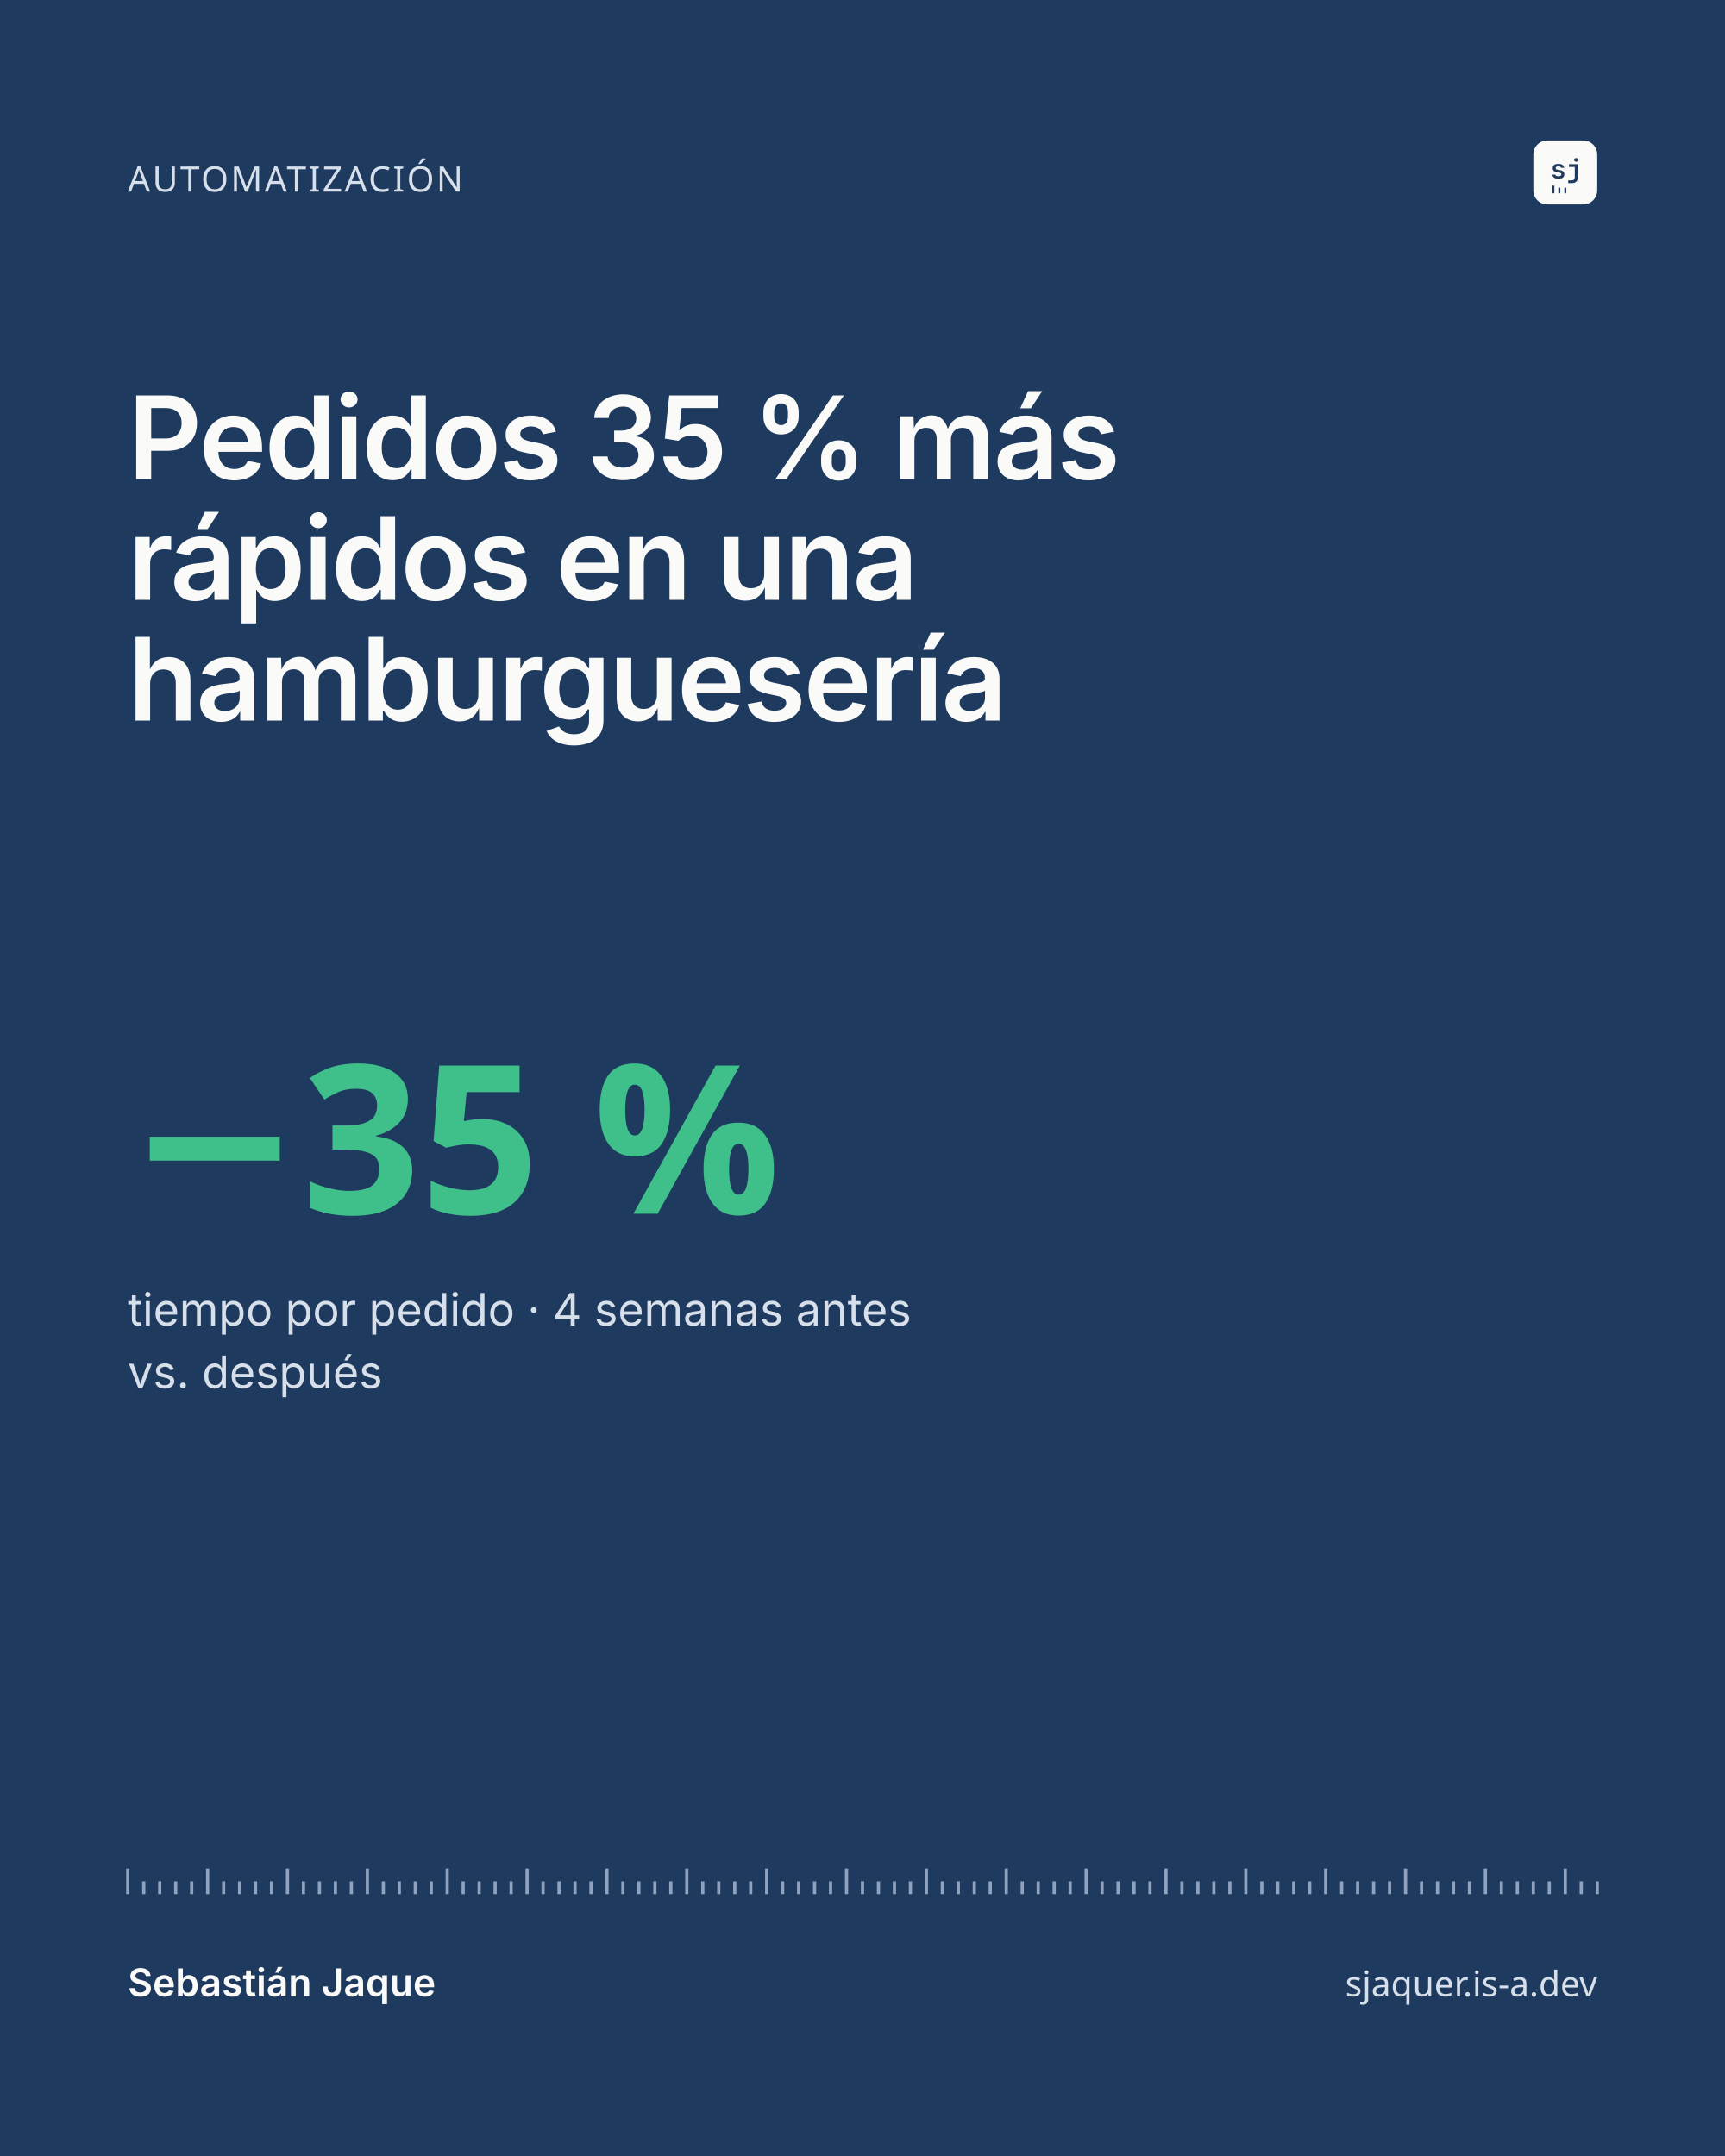
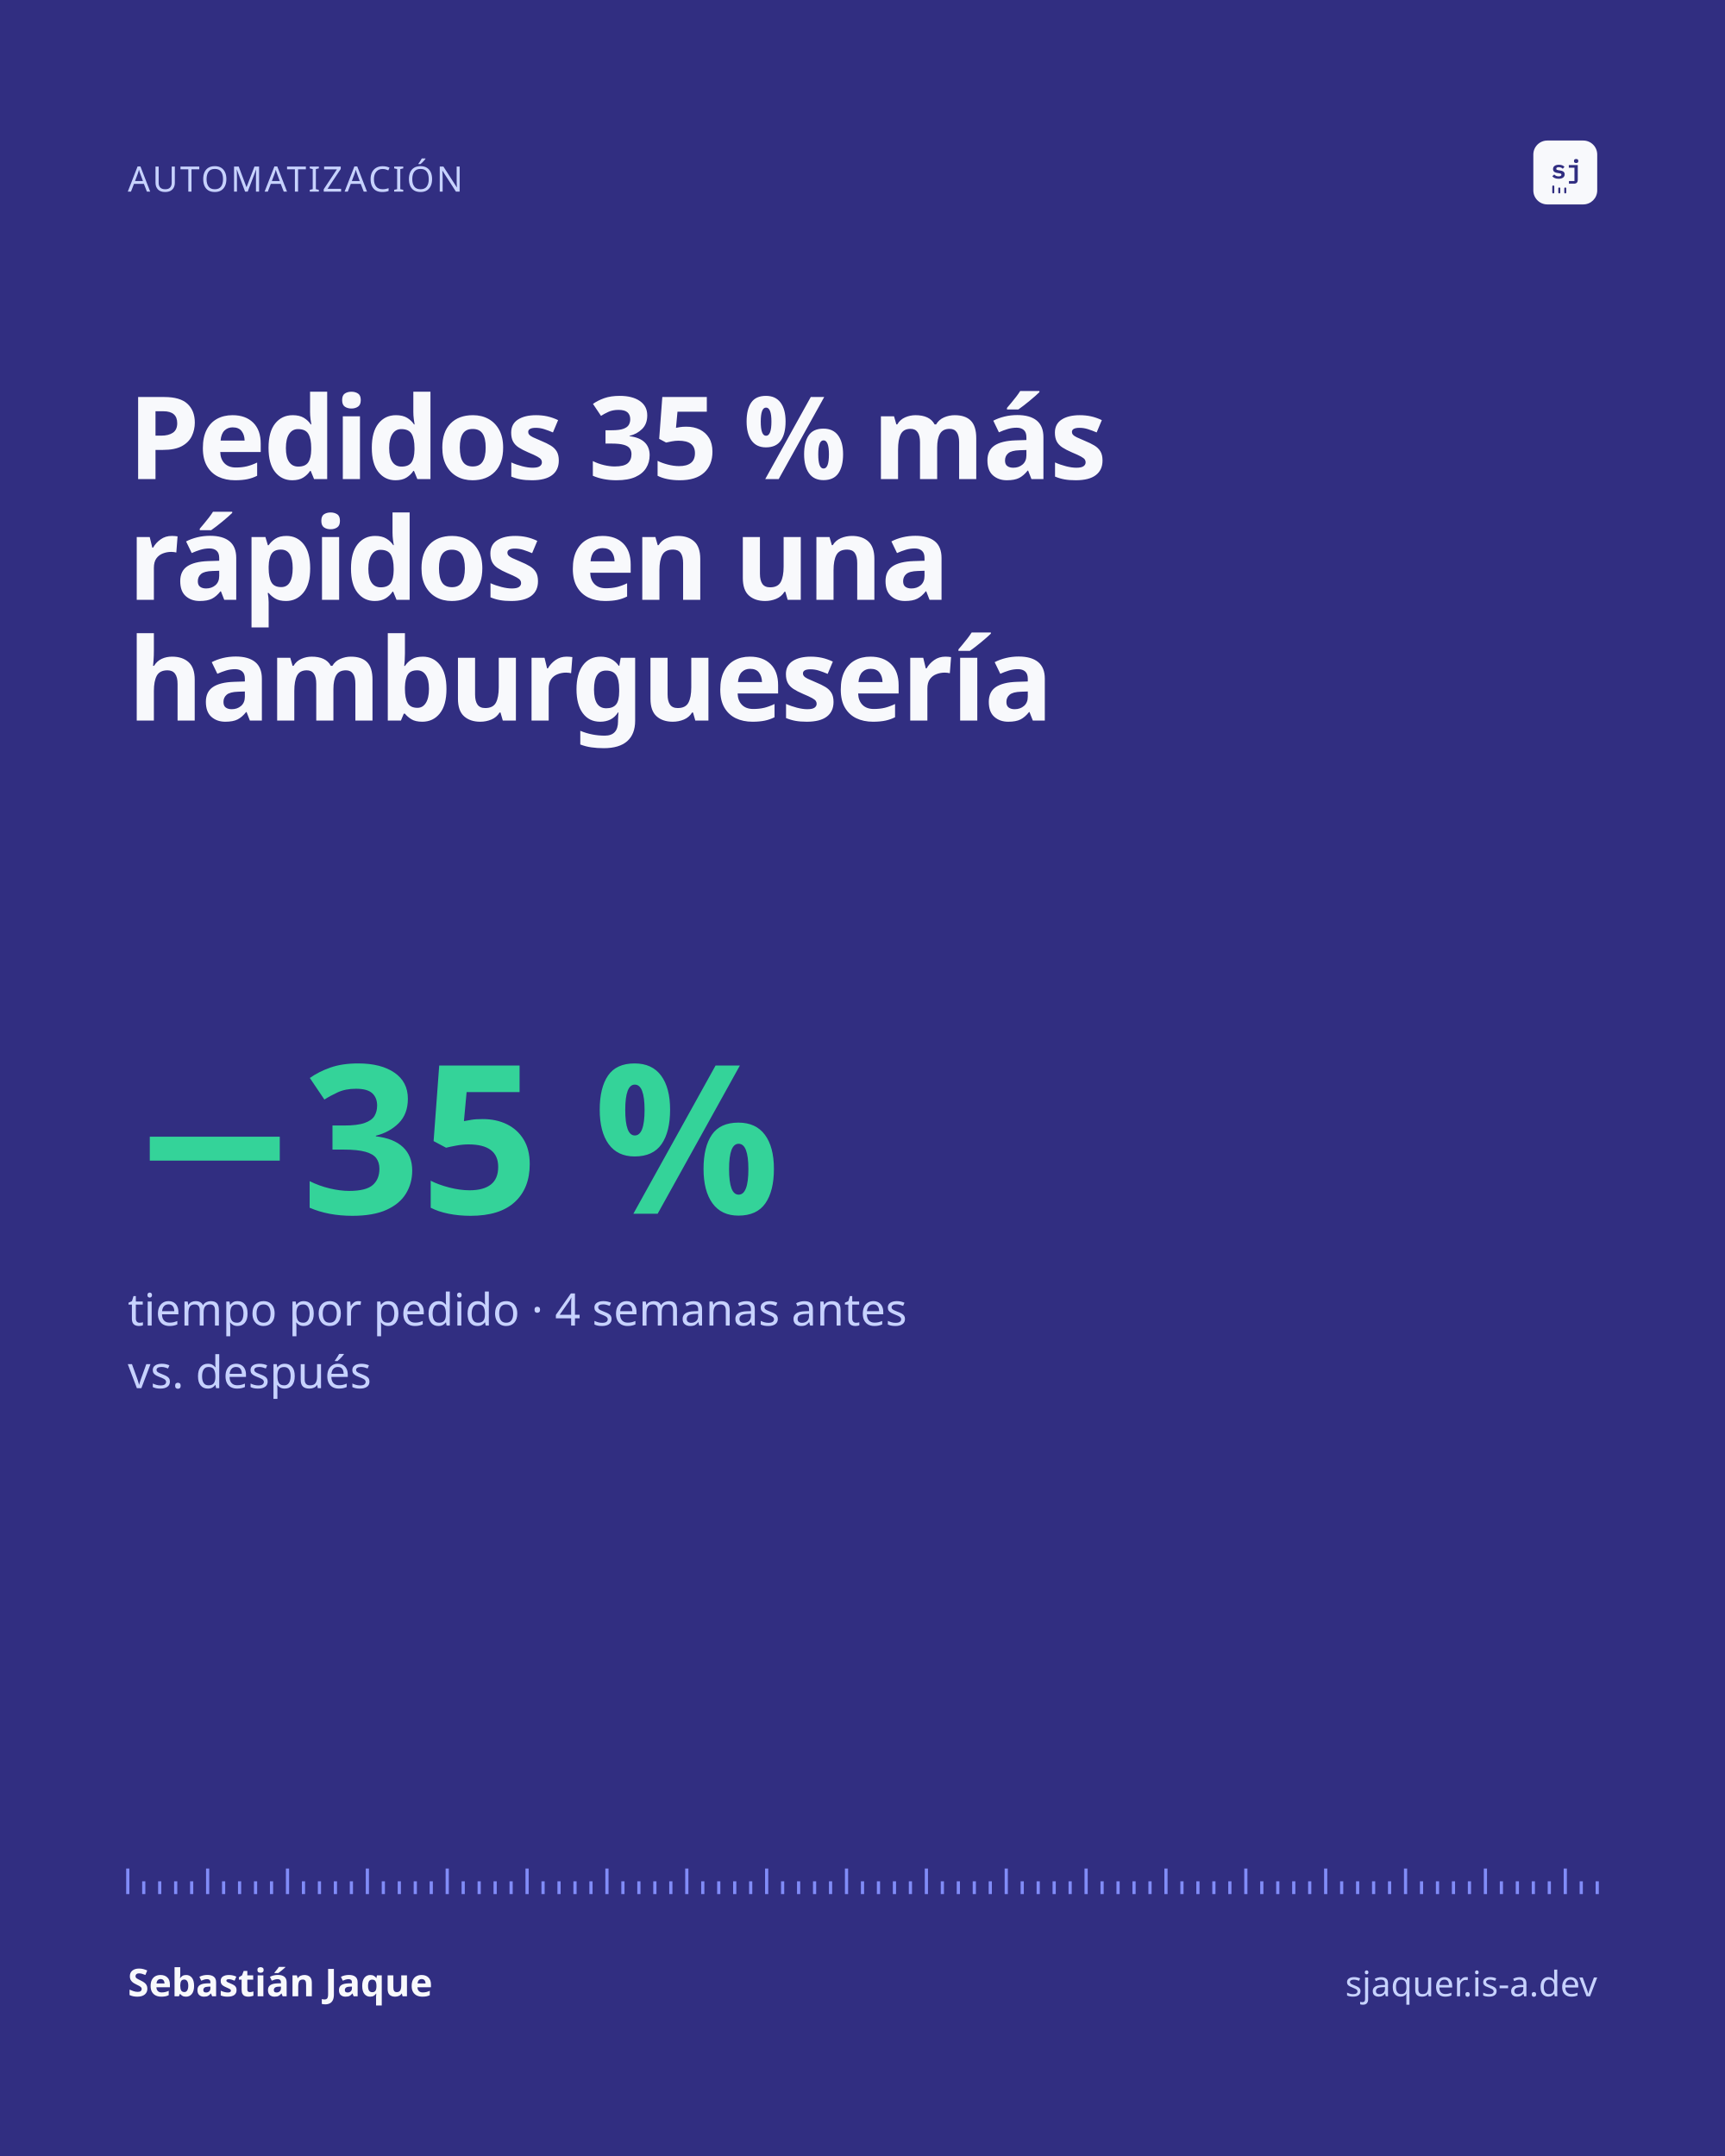
<svg xmlns="http://www.w3.org/2000/svg" width="1080" height="1350" viewBox="0 0 1080 1350">
  <g id="Post 4:5 · marino">
-     <rect id="Fondo" x="0" y="0" width="1080" height="1350" fill="#1F3A5F" />
+     <rect id="Fondo" x="0" y="0" width="1080" height="1350" fill="#312E81" />
    <g id="Header">
-       <text id="Pilar" font-family="JetBrains Mono" font-size="22" font-weight="500" fill="#D6DFEA" text-anchor="start" letter-spacing="1.32">
+       <text id="Pilar" font-family="IBM Plex Mono" font-size="22" font-weight="500" fill="#C7D2FE" text-anchor="start" letter-spacing="1.32">
        <tspan x="80" y="120">AUTOMATIZACIÓN</tspan>
      </text>
      <g id="Monograma" transform="translate(960 88) scale(0.625)">
-         <rect id="Fondo" width="64" height="64" rx="14" fill="#FAFAF8" />
-         <path id="sj" d="M25.58 38.23L24.46 38.23Q22.87 38.23 21.69 37.73Q20.51 37.22 19.82 36.32Q19.13 35.43 19.05 34.20L22.09 34.20Q22.17 34.91 22.81 35.32Q23.45 35.74 24.46 35.74L25.58 35.74Q26.83 35.74 27.45 35.24Q28.07 34.75 28.07 33.92Q28.07 33.14 27.52 32.68Q26.96 32.23 25.84 32.07L24.02 31.81Q21.65 31.45 20.55 30.50Q19.44 29.55 19.44 27.65Q19.44 25.65 20.75 24.56Q22.07 23.47 24.64 23.47L25.63 23.47Q27.94 23.47 29.32 24.51Q30.70 25.55 30.86 27.31L27.81 27.31Q27.74 26.72 27.16 26.34Q26.59 25.96 25.63 25.96L24.64 25.96Q23.47 25.96 22.94 26.39Q22.41 26.82 22.41 27.65Q22.41 28.41 22.87 28.78Q23.34 29.16 24.36 29.32L26.23 29.58Q28.70 29.94 29.87 30.94Q31.04 31.94 31.04 33.87Q31.04 35.95 29.67 37.09Q28.31 38.23 25.58 38.23M38.76 42.68L34.94 42.68L34.94 39.87L38.66 39.87Q40.01 39.87 40.76 39.13Q41.52 38.39 41.52 37.04L41.52 26.51L35.72 26.51L35.72 23.70L44.56 23.70L44.56 37.09Q44.56 39.66 43 41.17Q41.44 42.68 38.76 42.68M42.89 21.26Q41.93 21.26 41.39 20.77Q40.84 20.29 40.84 19.46Q40.84 18.60 41.39 18.11Q41.93 17.62 42.89 17.62Q43.86 17.62 44.40 18.11Q44.95 18.60 44.95 19.46Q44.95 20.29 44.40 20.77Q43.86 21.26 42.89 21.26" fill="#1F3A5F" />
-         <path id="Regla" d="M20.05 46V52M26.05 48V52M32.05 48V52" stroke="#1F3A5F" stroke-width="2" stroke-linecap="round" fill="none" />
+         <rect id="Fondo" width="64" height="64" rx="14" fill="#F8F9FC" />
+         <path id="sj" d="M25.33 38.31Q23.12 38.31 21.51 37.62Q19.90 36.93 18.99 35.76L20.94 34Q21.77 34.91 22.85 35.40Q23.93 35.89 25.36 35.89Q26.61 35.89 27.36 35.48Q28.11 35.06 28.11 34.20Q28.11 33.48 27.61 33.22Q27.10 32.96 26.27 32.83L24.11 32.49Q23.28 32.36 22.48 32.11Q21.69 31.86 21.08 31.42Q20.47 30.98 20.11 30.29Q19.74 29.60 19.74 28.61Q19.74 26.51 21.31 25.39Q22.89 24.27 25.64 24.27Q27.59 24.27 28.96 24.82Q30.32 25.36 31.21 26.35L29.47 28.28Q28.89 27.65 27.94 27.17Q27 26.69 25.54 26.69Q22.99 26.69 22.99 28.28Q22.99 29 23.51 29.28Q24.03 29.55 24.86 29.68L27 30.02Q27.85 30.15 28.65 30.39Q29.44 30.64 30.05 31.08Q30.66 31.53 31.03 32.20Q31.39 32.88 31.39 33.87Q31.39 35.95 29.79 37.13Q28.19 38.31 25.33 38.31M35.65 43.20L35.65 40.57L41.19 40.57L41.19 27.21L35.55 27.21L35.55 24.58L44.52 24.58L44.52 39.56Q44.52 41.17 43.61 42.19Q42.70 43.20 40.77 43.20L35.65 43.20M42.88 22.50Q41.71 22.50 41.23 22.01Q40.75 21.52 40.75 20.81L40.75 20.19Q40.75 19.49 41.23 18.99Q41.71 18.50 42.88 18.50Q44.05 18.50 44.53 18.99Q45.01 19.49 45.01 20.19L45.01 20.81Q45.01 21.52 44.53 22.01Q44.05 22.50 42.88 22.50" fill="#312E81" />
+         <path id="Regla" d="M19.99 46V52M25.99 48V52M31.99 48V52" stroke="#312E81" stroke-width="2" stroke-linecap="round" fill="none" />
      </g>
    </g>
-     <text id="Titular" font-family="Inter" font-size="72" font-weight="600" fill="#FAFAF8" text-anchor="start" letter-spacing="-1.44">
+     <text id="Titular" font-family="DM Sans" font-size="72" font-weight="600" fill="#F8F9FC" text-anchor="start" letter-spacing="-1.44">
      <tspan x="80" y="300">Pedidos 35 % más</tspan>
      <tspan x="80" dy="75.6">rápidos en una</tspan>
      <tspan x="80" dy="75.6">hamburguesería</tspan>
    </text>
    <g id="Bloque de evidencia">
-       <text id="Métrica" font-family="JetBrains Mono" font-size="130" font-weight="600" fill="#3FC08A" text-anchor="start">
+       <text id="Métrica" font-family="IBM Plex Mono" font-size="130" font-weight="600" fill="#34D399" text-anchor="start">
        <tspan x="80" y="760">−35 %</tspan>
      </text>
-       <text id="Contexto" font-family="Inter" font-size="28" font-weight="400" fill="#D6DFEA" text-anchor="start">
+       <text id="Contexto" font-family="DM Sans" font-size="28" font-weight="400" fill="#C7D2FE" text-anchor="start">
        <tspan x="80" y="830">tiempo por pedido · 4 semanas antes</tspan>
        <tspan x="80" dy="39.2">vs. después</tspan>
      </text>
    </g>
    <g id="Footer">
-       <path id="Regla" d="M80.0 1170V1186M90.0 1178V1186M100.0 1178V1186M110.0 1178V1186M120.0 1178V1186M130.0 1170V1186M140.0 1178V1186M150.0 1178V1186M160.0 1178V1186M170.0 1178V1186M180.0 1170V1186M190.0 1178V1186M200.0 1178V1186M210.0 1178V1186M220.0 1178V1186M230.0 1170V1186M240.0 1178V1186M250.0 1178V1186M260.0 1178V1186M270.0 1178V1186M280.0 1170V1186M290.0 1178V1186M300.0 1178V1186M310.0 1178V1186M320.0 1178V1186M330.0 1170V1186M340.0 1178V1186M350.0 1178V1186M360.0 1178V1186M370.0 1178V1186M380.0 1170V1186M390.0 1178V1186M400.0 1178V1186M410.0 1178V1186M420.0 1178V1186M430.0 1170V1186M440.0 1178V1186M450.0 1178V1186M460.0 1178V1186M470.0 1178V1186M480.0 1170V1186M490.0 1178V1186M500.0 1178V1186M510.0 1178V1186M520.0 1178V1186M530.0 1170V1186M540.0 1178V1186M550.0 1178V1186M560.0 1178V1186M570.0 1178V1186M580.0 1170V1186M590.0 1178V1186M600.0 1178V1186M610.0 1178V1186M620.0 1178V1186M630.0 1170V1186M640.0 1178V1186M650.0 1178V1186M660.0 1178V1186M670.0 1178V1186M680.0 1170V1186M690.0 1178V1186M700.0 1178V1186M710.0 1178V1186M720.0 1178V1186M730.0 1170V1186M740.0 1178V1186M750.0 1178V1186M760.0 1178V1186M770.0 1178V1186M780.0 1170V1186M790.0 1178V1186M800.0 1178V1186M810.0 1178V1186M820.0 1178V1186M830.0 1170V1186M840.0 1178V1186M850.0 1178V1186M860.0 1178V1186M870.0 1178V1186M880.0 1170V1186M890.0 1178V1186M900.0 1178V1186M910.0 1178V1186M920.0 1178V1186M930.0 1170V1186M940.0 1178V1186M950.0 1178V1186M960.0 1178V1186M970.0 1178V1186M980.0 1170V1186M990.0 1178V1186M1000.0 1178V1186" stroke="#8FA3BF" stroke-width="2" fill="none" />
-       <text id="Nombre" font-family="Inter" font-size="24" font-weight="600" fill="#FAFAF8" text-anchor="start">
+       <path id="Regla" d="M80.0 1170V1186M90.0 1178V1186M100.0 1178V1186M110.0 1178V1186M120.0 1178V1186M130.0 1170V1186M140.0 1178V1186M150.0 1178V1186M160.0 1178V1186M170.0 1178V1186M180.0 1170V1186M190.0 1178V1186M200.0 1178V1186M210.0 1178V1186M220.0 1178V1186M230.0 1170V1186M240.0 1178V1186M250.0 1178V1186M260.0 1178V1186M270.0 1178V1186M280.0 1170V1186M290.0 1178V1186M300.0 1178V1186M310.0 1178V1186M320.0 1178V1186M330.0 1170V1186M340.0 1178V1186M350.0 1178V1186M360.0 1178V1186M370.0 1178V1186M380.0 1170V1186M390.0 1178V1186M400.0 1178V1186M410.0 1178V1186M420.0 1178V1186M430.0 1170V1186M440.0 1178V1186M450.0 1178V1186M460.0 1178V1186M470.0 1178V1186M480.0 1170V1186M490.0 1178V1186M500.0 1178V1186M510.0 1178V1186M520.0 1178V1186M530.0 1170V1186M540.0 1178V1186M550.0 1178V1186M560.0 1178V1186M570.0 1178V1186M580.0 1170V1186M590.0 1178V1186M600.0 1178V1186M610.0 1178V1186M620.0 1178V1186M630.0 1170V1186M640.0 1178V1186M650.0 1178V1186M660.0 1178V1186M670.0 1178V1186M680.0 1170V1186M690.0 1178V1186M700.0 1178V1186M710.0 1178V1186M720.0 1178V1186M730.0 1170V1186M740.0 1178V1186M750.0 1178V1186M760.0 1178V1186M770.0 1178V1186M780.0 1170V1186M790.0 1178V1186M800.0 1178V1186M810.0 1178V1186M820.0 1178V1186M830.0 1170V1186M840.0 1178V1186M850.0 1178V1186M860.0 1178V1186M870.0 1178V1186M880.0 1170V1186M890.0 1178V1186M900.0 1178V1186M910.0 1178V1186M920.0 1178V1186M930.0 1170V1186M940.0 1178V1186M950.0 1178V1186M960.0 1178V1186M970.0 1178V1186M980.0 1170V1186M990.0 1178V1186M1000.0 1178V1186" stroke="#818CF8" stroke-width="2" fill="none" />
+       <text id="Nombre" font-family="DM Sans" font-size="24" font-weight="600" fill="#F8F9FC" text-anchor="start">
        <tspan x="80" y="1250">Sebastián Jaque</tspan>
      </text>
-       <text id="URL" font-family="JetBrains Mono" font-size="22" font-weight="500" fill="#D6DFEA" text-anchor="end">
+       <text id="URL" font-family="IBM Plex Mono" font-size="22" font-weight="500" fill="#C7D2FE" text-anchor="end">
        <tspan x="1000" y="1250">sjaquer.is-a.dev</tspan>
      </text>
    </g>
  </g>
</svg>
